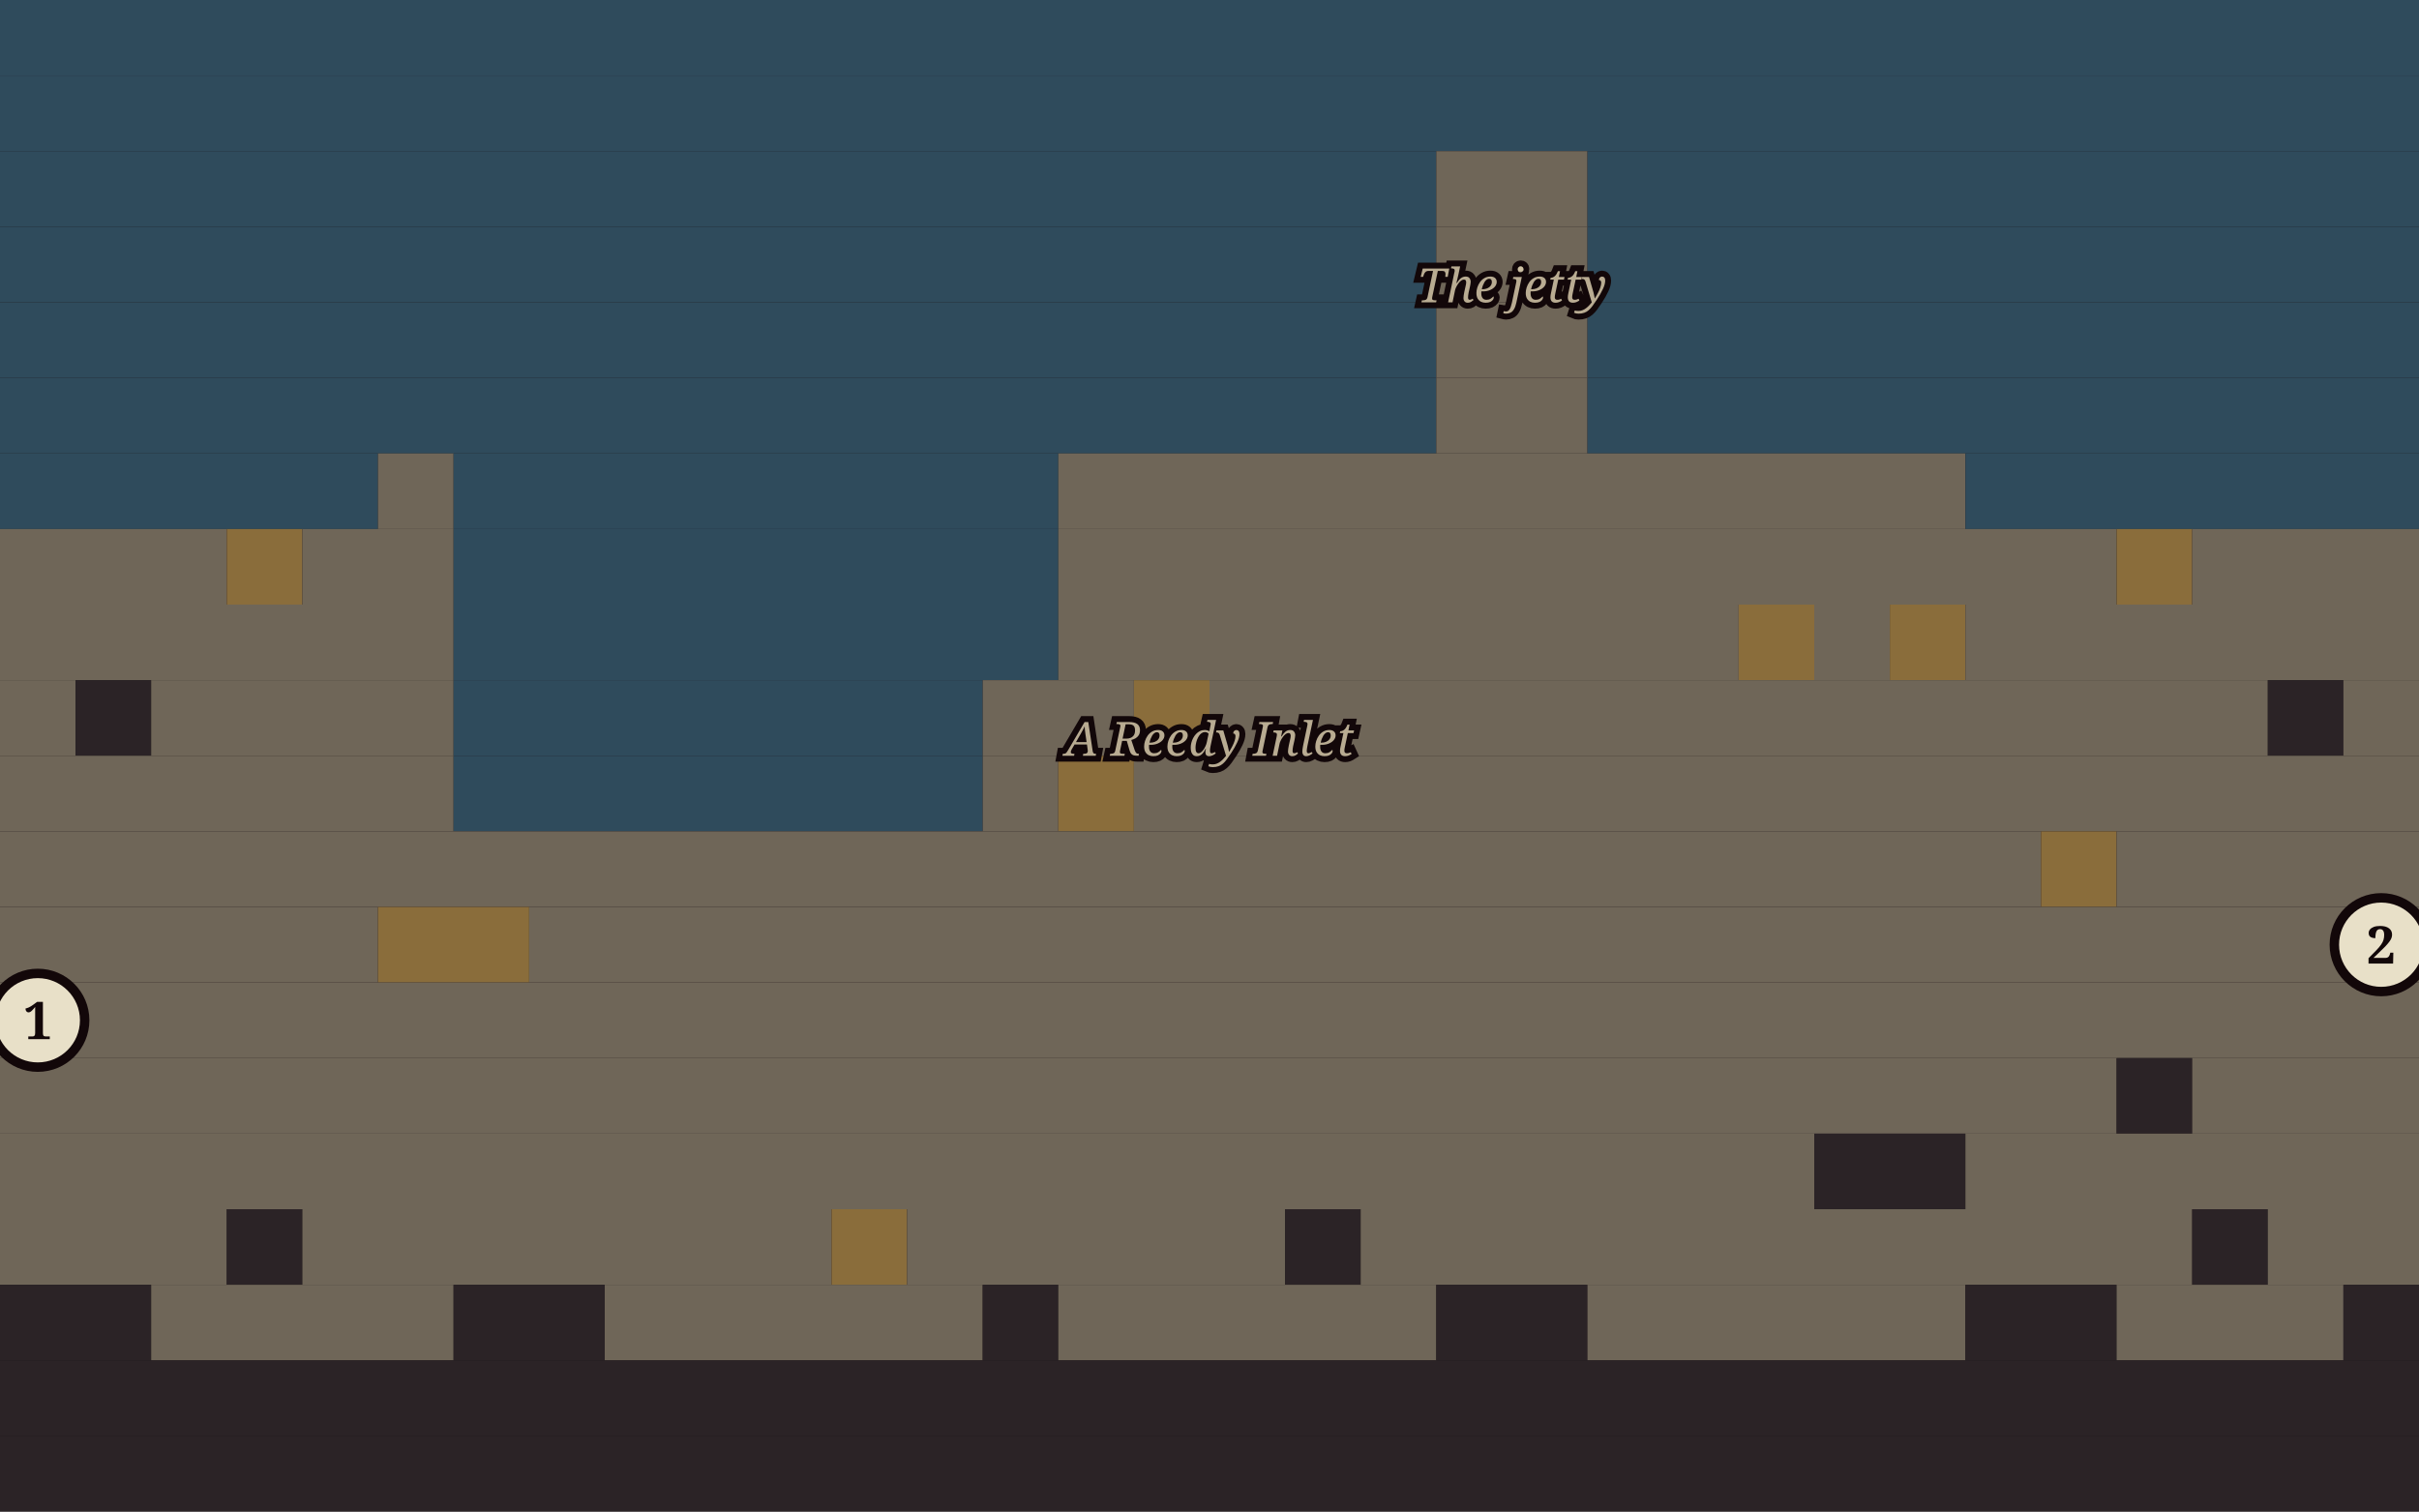
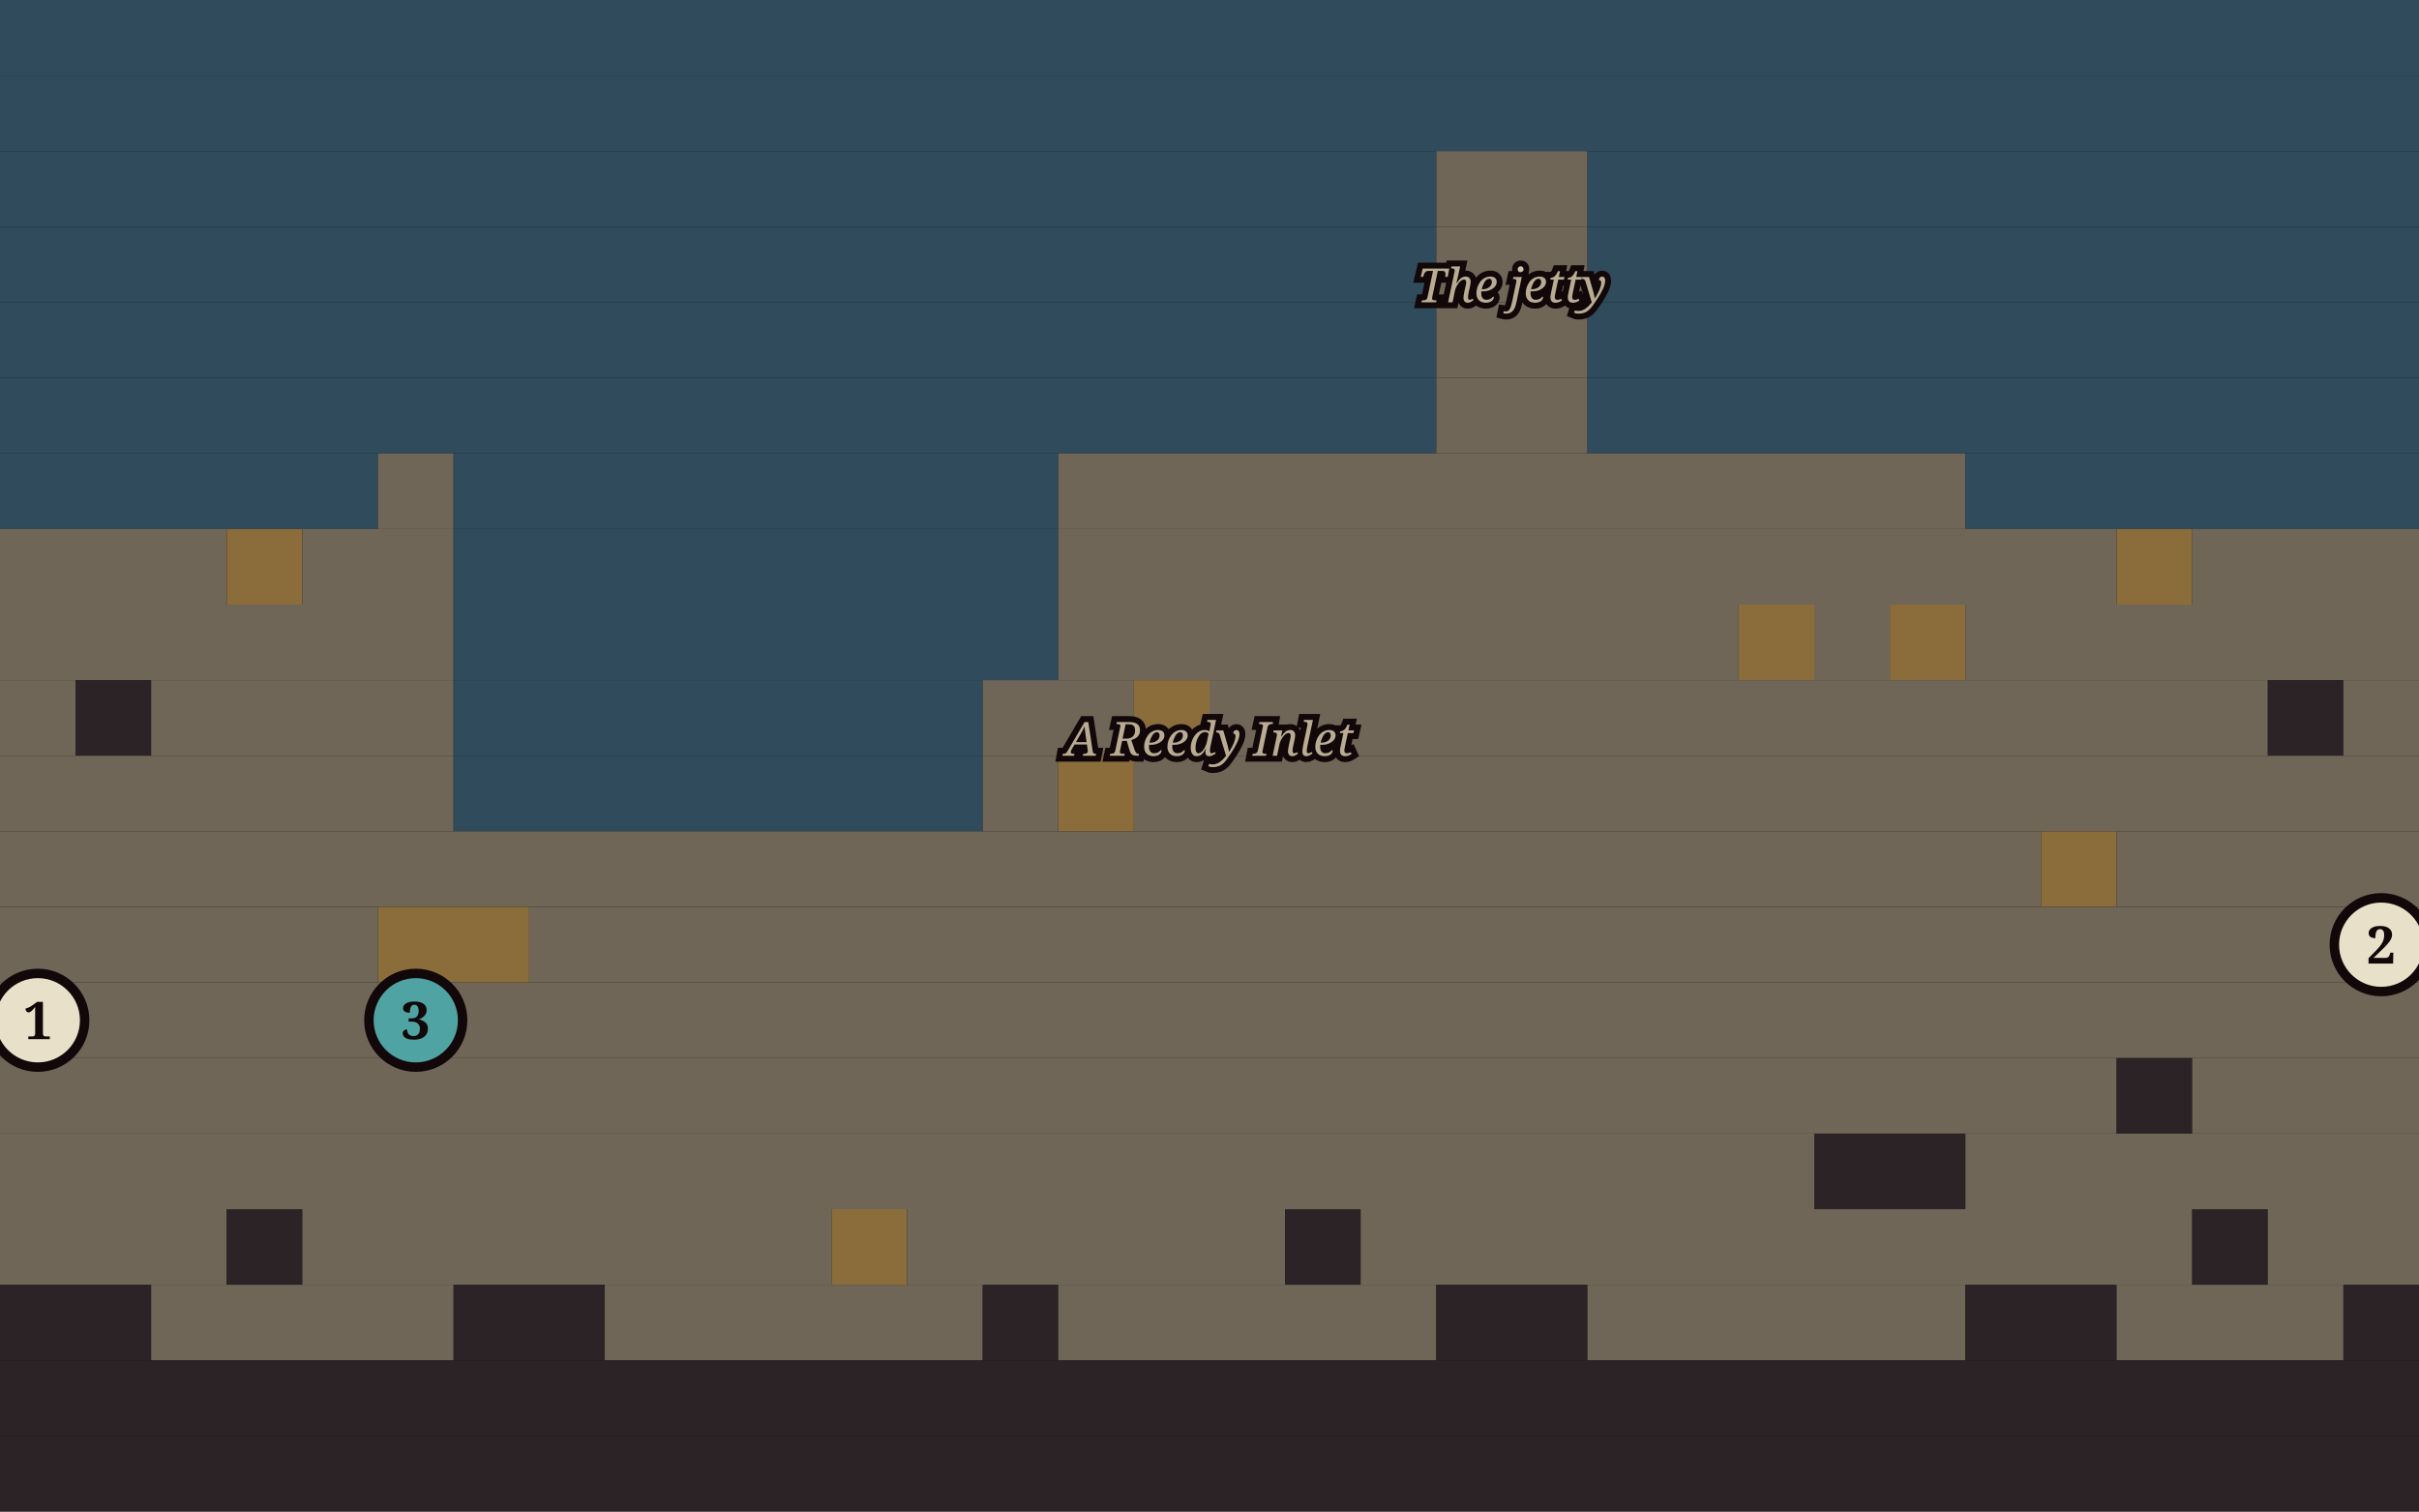
<svg xmlns="http://www.w3.org/2000/svg" viewBox="0 0 512 320" width="512" height="320" font-family="Georgia, serif">
  <rect width="512" height="320" fill="#1a1416" />
  <rect x="0" y="0" width="512" height="16" fill="#2f4b5c" />
  <rect x="0" y="16" width="512" height="16" fill="#2f4b5c" />
  <rect x="0" y="32" width="304" height="16" fill="#2f4b5c" />
  <rect x="304" y="32" width="32" height="16" fill="#6f6658" />
  <rect x="336" y="32" width="176" height="16" fill="#2f4b5c" />
  <rect x="0" y="48" width="304" height="16" fill="#2f4b5c" />
  <rect x="304" y="48" width="32" height="16" fill="#6f6658" />
  <rect x="336" y="48" width="176" height="16" fill="#2f4b5c" />
  <rect x="0" y="64" width="304" height="16" fill="#2f4b5c" />
  <rect x="304" y="64" width="32" height="16" fill="#6f6658" />
  <rect x="336" y="64" width="176" height="16" fill="#2f4b5c" />
  <rect x="0" y="80" width="304" height="16" fill="#2f4b5c" />
  <rect x="304" y="80" width="32" height="16" fill="#6f6658" />
  <rect x="336" y="80" width="176" height="16" fill="#2f4b5c" />
  <rect x="0" y="96" width="80" height="16" fill="#2f4b5c" />
  <rect x="80" y="96" width="16" height="16" fill="#6f6658" />
  <rect x="96" y="96" width="128" height="16" fill="#2f4b5c" />
  <rect x="224" y="96" width="192" height="16" fill="#6f6658" />
  <rect x="416" y="96" width="96" height="16" fill="#2f4b5c" />
  <rect x="0" y="112" width="48" height="16" fill="#6f6658" />
  <rect x="48" y="112" width="16" height="16" fill="#8a6d3b" />
  <rect x="64" y="112" width="32" height="16" fill="#6f6658" />
  <rect x="96" y="112" width="128" height="16" fill="#2f4b5c" />
  <rect x="224" y="112" width="224" height="16" fill="#6f6658" />
  <rect x="448" y="112" width="16" height="16" fill="#8a6d3b" />
  <rect x="464" y="112" width="48" height="16" fill="#6f6658" />
  <rect x="0" y="128" width="96" height="16" fill="#6f6658" />
  <rect x="96" y="128" width="128" height="16" fill="#2f4b5c" />
  <rect x="224" y="128" width="144" height="16" fill="#6f6658" />
  <rect x="368" y="128" width="16" height="16" fill="#8a6d3b" />
  <rect x="384" y="128" width="16" height="16" fill="#6f6658" />
  <rect x="400" y="128" width="16" height="16" fill="#8a6d3b" />
  <rect x="416" y="128" width="96" height="16" fill="#6f6658" />
  <rect x="0" y="144" width="16" height="16" fill="#6f6658" />
  <rect x="16" y="144" width="16" height="16" fill="#2b2326" />
  <rect x="32" y="144" width="64" height="16" fill="#6f6658" />
  <rect x="96" y="144" width="112" height="16" fill="#2f4b5c" />
  <rect x="208" y="144" width="32" height="16" fill="#6f6658" />
  <rect x="240" y="144" width="16" height="16" fill="#8a6d3b" />
  <rect x="256" y="144" width="224" height="16" fill="#6f6658" />
  <rect x="480" y="144" width="16" height="16" fill="#2b2326" />
  <rect x="496" y="144" width="16" height="16" fill="#6f6658" />
  <rect x="0" y="160" width="96" height="16" fill="#6f6658" />
  <rect x="96" y="160" width="112" height="16" fill="#2f4b5c" />
  <rect x="208" y="160" width="16" height="16" fill="#6f6658" />
  <rect x="224" y="160" width="16" height="16" fill="#8a6d3b" />
  <rect x="240" y="160" width="272" height="16" fill="#6f6658" />
  <rect x="0" y="176" width="432" height="16" fill="#6f6658" />
  <rect x="432" y="176" width="16" height="16" fill="#8a6d3b" />
  <rect x="448" y="176" width="64" height="16" fill="#6f6658" />
  <rect x="0" y="192" width="80" height="16" fill="#6f6658" />
  <rect x="80" y="192" width="32" height="16" fill="#8a6d3b" />
  <rect x="112" y="192" width="400" height="16" fill="#6f6658" />
  <rect x="0" y="208" width="512" height="16" fill="#6f6658" />
  <rect x="0" y="224" width="448" height="16" fill="#6f6658" />
  <rect x="448" y="224" width="16" height="16" fill="#2b2326" />
  <rect x="464" y="224" width="48" height="16" fill="#6f6658" />
  <rect x="0" y="240" width="384" height="16" fill="#6f6658" />
  <rect x="384" y="240" width="32" height="16" fill="#2b2326" />
  <rect x="416" y="240" width="96" height="16" fill="#6f6658" />
  <rect x="0" y="256" width="48" height="16" fill="#6f6658" />
  <rect x="48" y="256" width="16" height="16" fill="#2b2326" />
  <rect x="64" y="256" width="112" height="16" fill="#6f6658" />
  <rect x="176" y="256" width="16" height="16" fill="#8a6d3b" />
  <rect x="192" y="256" width="80" height="16" fill="#6f6658" />
  <rect x="272" y="256" width="16" height="16" fill="#2b2326" />
  <rect x="288" y="256" width="176" height="16" fill="#6f6658" />
  <rect x="464" y="256" width="16" height="16" fill="#2b2326" />
  <rect x="480" y="256" width="32" height="16" fill="#6f6658" />
  <rect x="0" y="272" width="32" height="16" fill="#2b2326" />
  <rect x="32" y="272" width="64" height="16" fill="#6f6658" />
  <rect x="96" y="272" width="32" height="16" fill="#2b2326" />
  <rect x="128" y="272" width="80" height="16" fill="#6f6658" />
  <rect x="208" y="272" width="16" height="16" fill="#2b2326" />
  <rect x="224" y="272" width="80" height="16" fill="#6f6658" />
  <rect x="304" y="272" width="32" height="16" fill="#2b2326" />
  <rect x="336" y="272" width="80" height="16" fill="#6f6658" />
  <rect x="416" y="272" width="32" height="16" fill="#2b2326" />
  <rect x="448" y="272" width="48" height="16" fill="#6f6658" />
  <rect x="496" y="272" width="16" height="16" fill="#2b2326" />
  <rect x="0" y="288" width="512" height="16" fill="#2b2326" />
  <rect x="0" y="304" width="512" height="16" fill="#2b2326" />
  <text x="256.0" y="160.0" font-size="10" text-anchor="middle" fill="#f0e2c0" fill-opacity="0.75" stroke="#120709" stroke-width="2.5" paint-order="stroke" font-style="italic">A Reedy Inlet</text>
  <text x="320.0" y="64.0" font-size="10" text-anchor="middle" fill="#f0e2c0" fill-opacity="0.75" stroke="#120709" stroke-width="2.5" paint-order="stroke" font-style="italic">The jetty</text>
  <circle cx="8.0" cy="216.0" r="9.92" fill="#e8e0c8" stroke="#120709" stroke-width="2" />
  <text x="8.0" y="220.0" font-size="11" text-anchor="middle" fill="#120709" font-weight="bold">1</text>
  <circle cx="504.0" cy="200.0" r="9.92" fill="#e8e0c8" stroke="#120709" stroke-width="2" />
  <text x="504.0" y="204.0" font-size="11" text-anchor="middle" fill="#120709" font-weight="bold">2</text>
+   <circle cx="88.0" cy="216.0" r="9.92" fill="#4fa3a3" stroke="#120709" stroke-width="2" />
+   <text x="88.0" y="220.0" font-size="11" text-anchor="middle" fill="#120709" font-weight="bold">3</text>
</svg>
